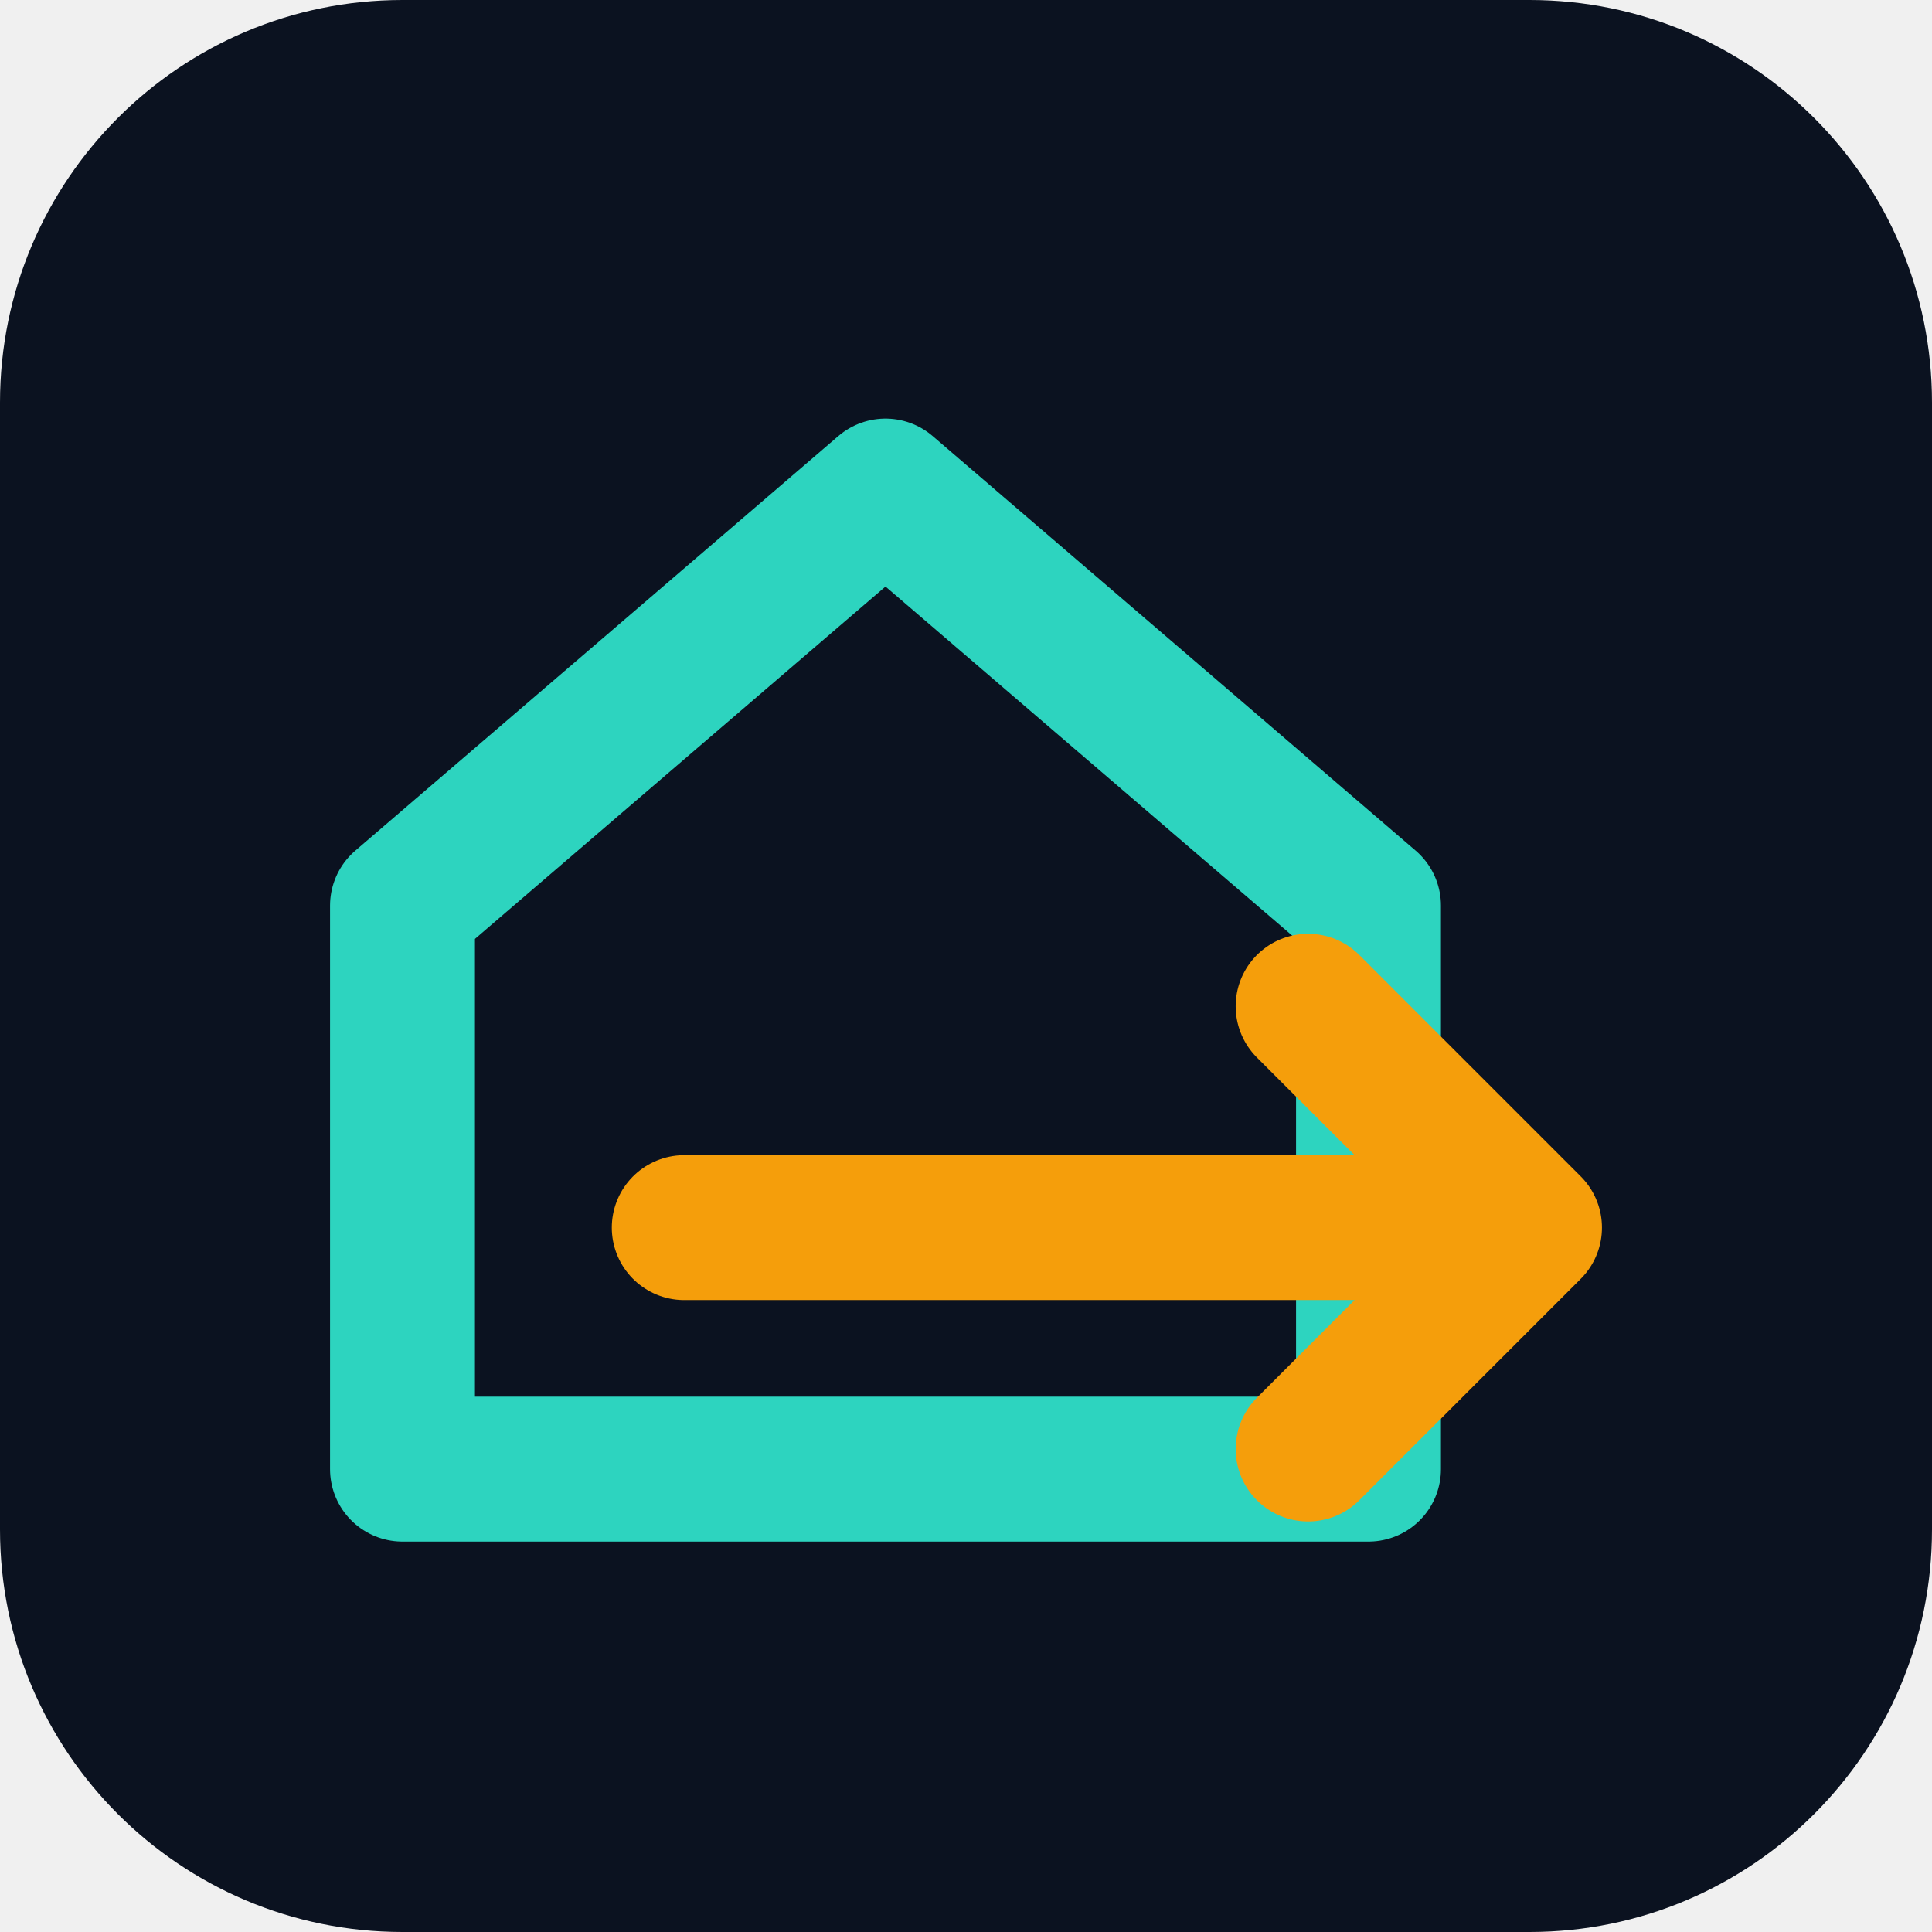
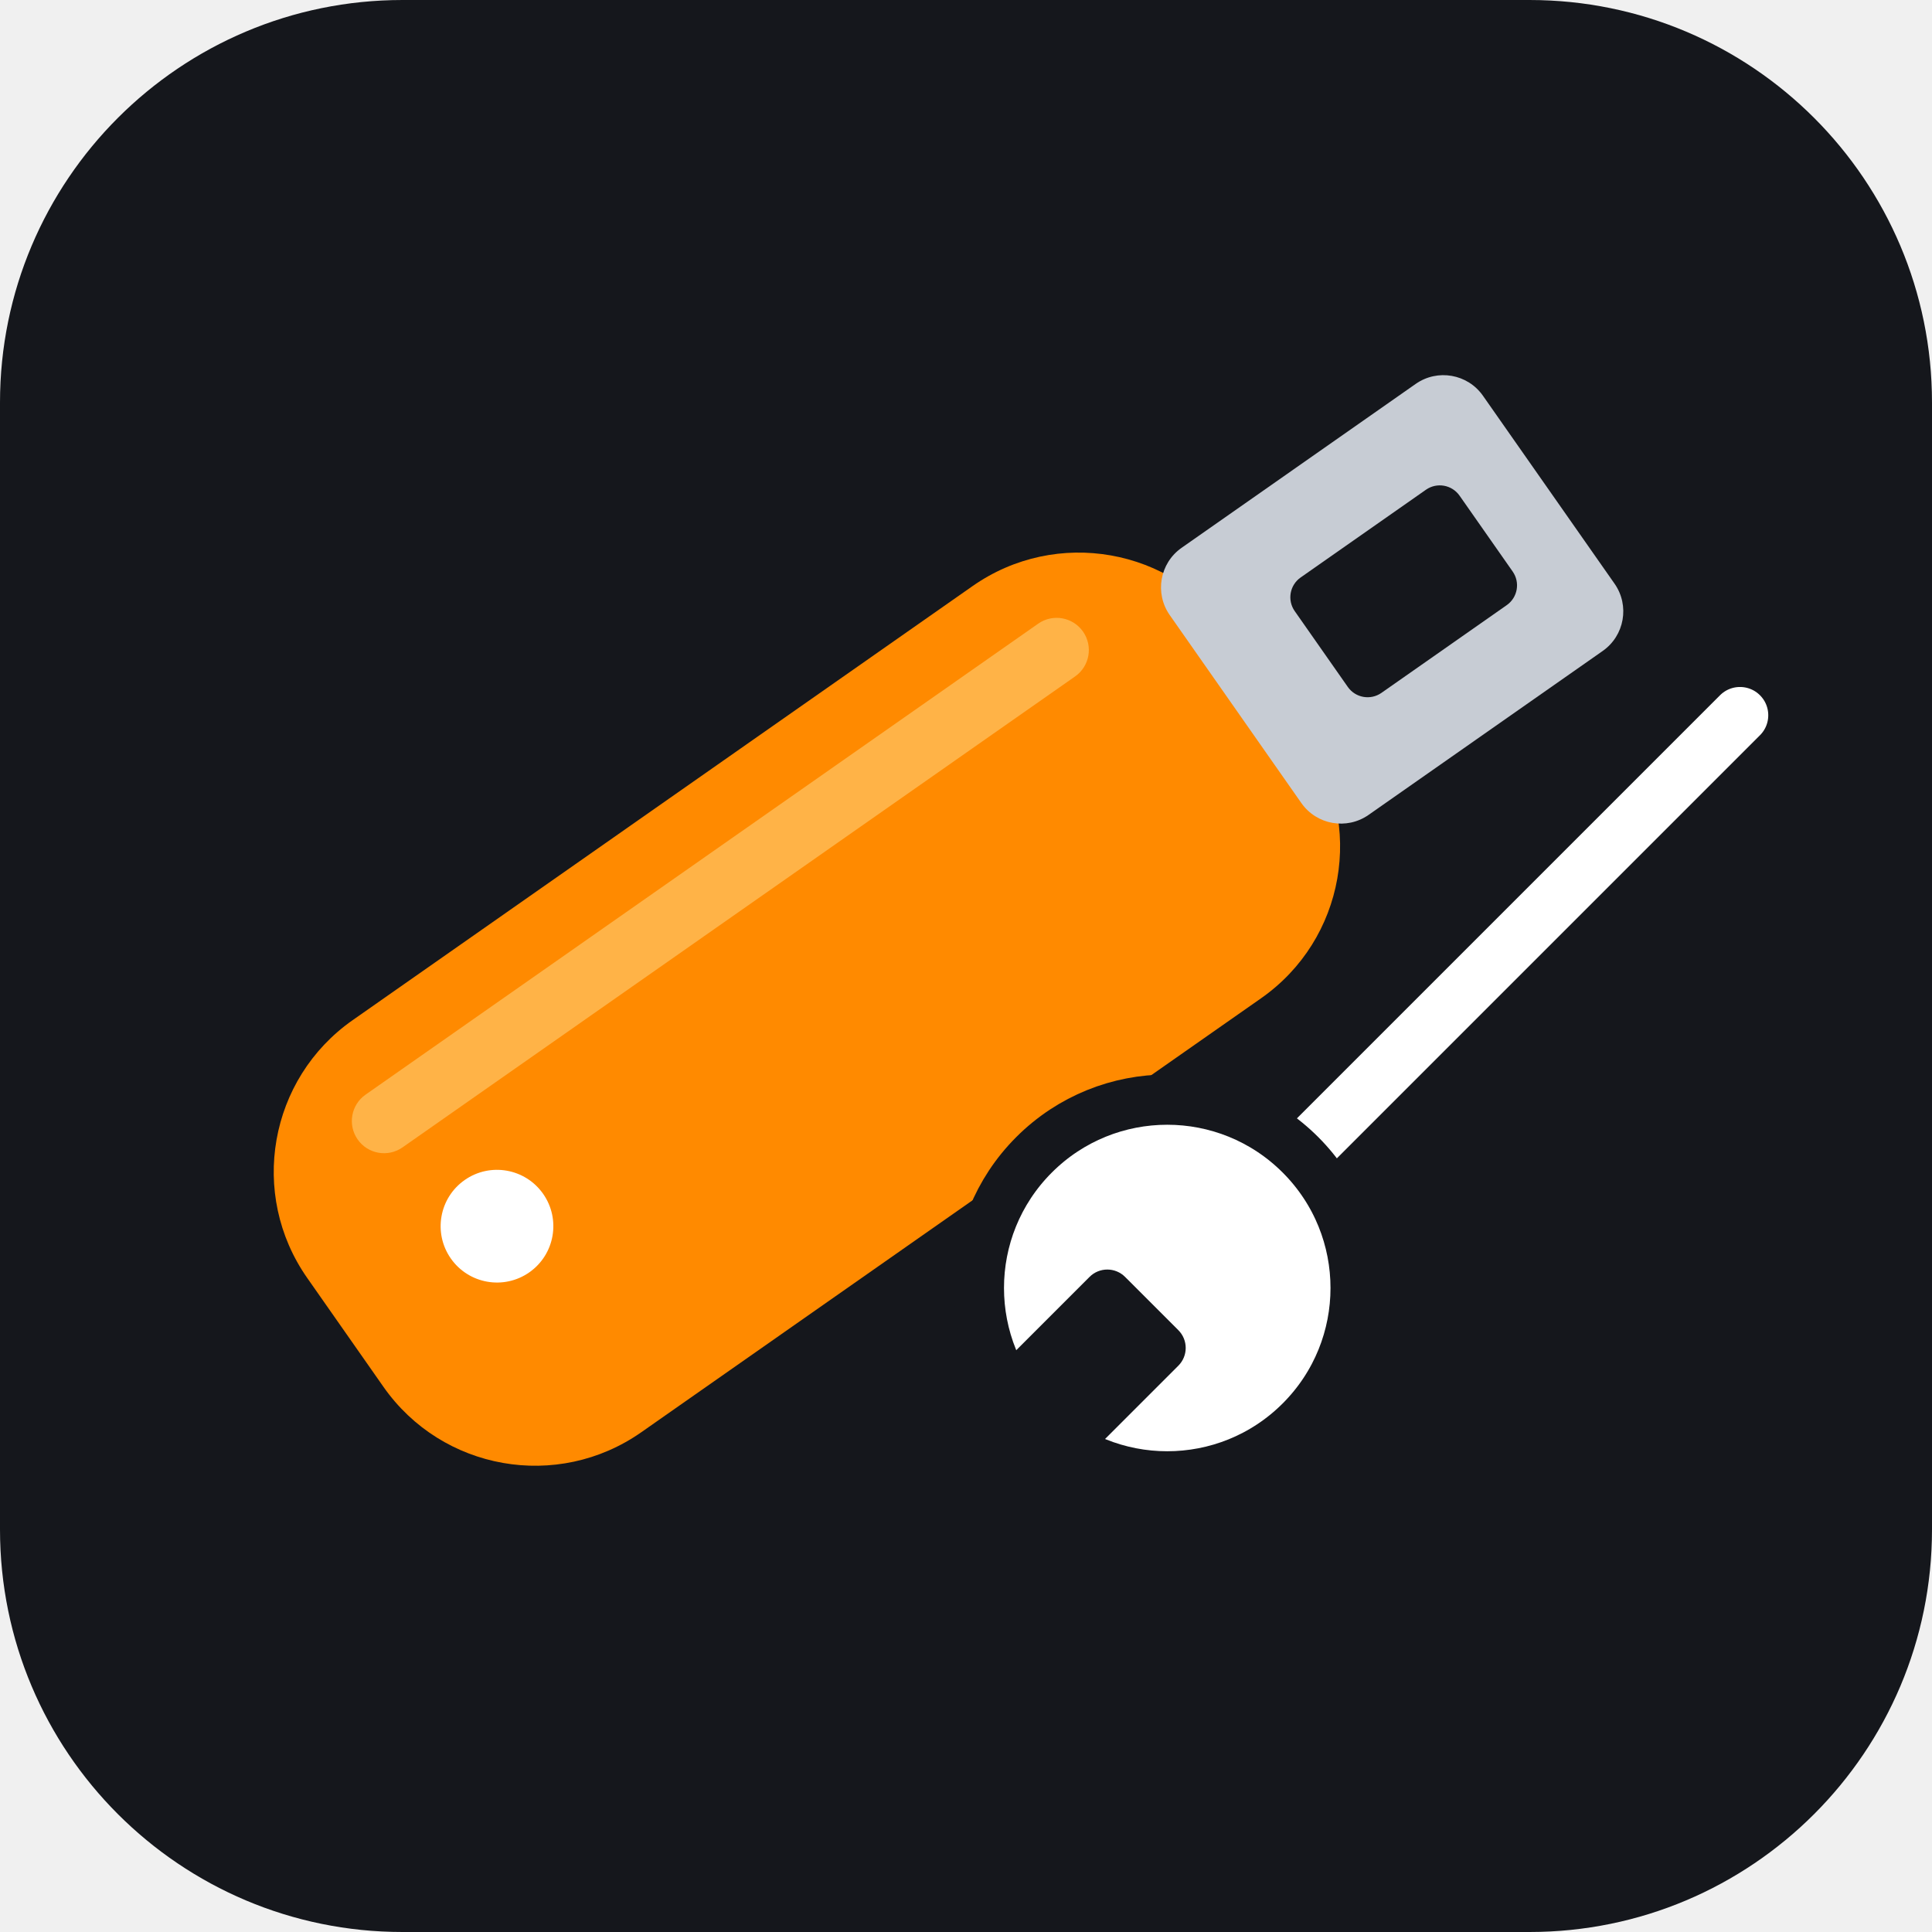
<svg xmlns="http://www.w3.org/2000/svg" viewBox="0 0 48 48" width="512" height="512">
-   <path fill="#0B1220" d="M10,0h28a10,10 0 0 1 10,10v28a10,10 0 0 1 -10,10h-28a10,10 0 0 1 -10,-10v-28a10,10 0 0 1 10,-10z" />
-   <path fill="none" stroke="#2DD4BF" stroke-width="3.6" stroke-linejoin="round" stroke-linecap="round" d="M10,22.5L22,12.2L34,22.5V36.5H10z" />
-   <path fill="none" stroke="#F59E0B" stroke-width="3.6" stroke-linecap="round" stroke-linejoin="round" d="M17,30.5h21M32.5,25l5.5,5.5l-5.5,5.5" />
+   <path fill="#15171C" d="M10,0h28a10,10 0 0 1 10,10v28a10,10 0 0 1 -10,10h-28a10,10 0 0 1 -10,-10v-28a10,10 0 0 1 10,-10z" />
+   <g transform="rotate(-35 24 22)">
+     <rect x="5" y="16" width="28" height="12.5" rx="4.6" fill="#FF8A00" />
+     <rect x="8" y="17.7" width="22" height="1.6" rx="0.8" fill="#FFB347" />
+     <rect x="32" y="18.2" width="9.5" height="8.1" rx="1.2" fill="#C7CCD4" />
+     <rect x="34.6" y="20.5" width="5" height="3.5" rx="0.6" fill="#15171C" />
+     <circle cx="9.6" cy="22.25" r="1.4" fill="#FFFFFF" />
+   </g>
+   <g transform="translate(29 32) scale(0.78) rotate(-135) translate(-24 -12.5)">
+     <rect x="22.3" y="16" width="3.4" height="24" rx="1.7" fill="#FFFFFF" stroke="#15171C" stroke-width="1.6" />
+     <circle cx="24" cy="12.5" r="6" fill="#FFFFFF" stroke="#15171C" stroke-width="1.6" />
+     <rect x="22" y="5.2" width="4" height="6.6" rx="0.8" fill="#15171C" />
+   </g>
</svg>
